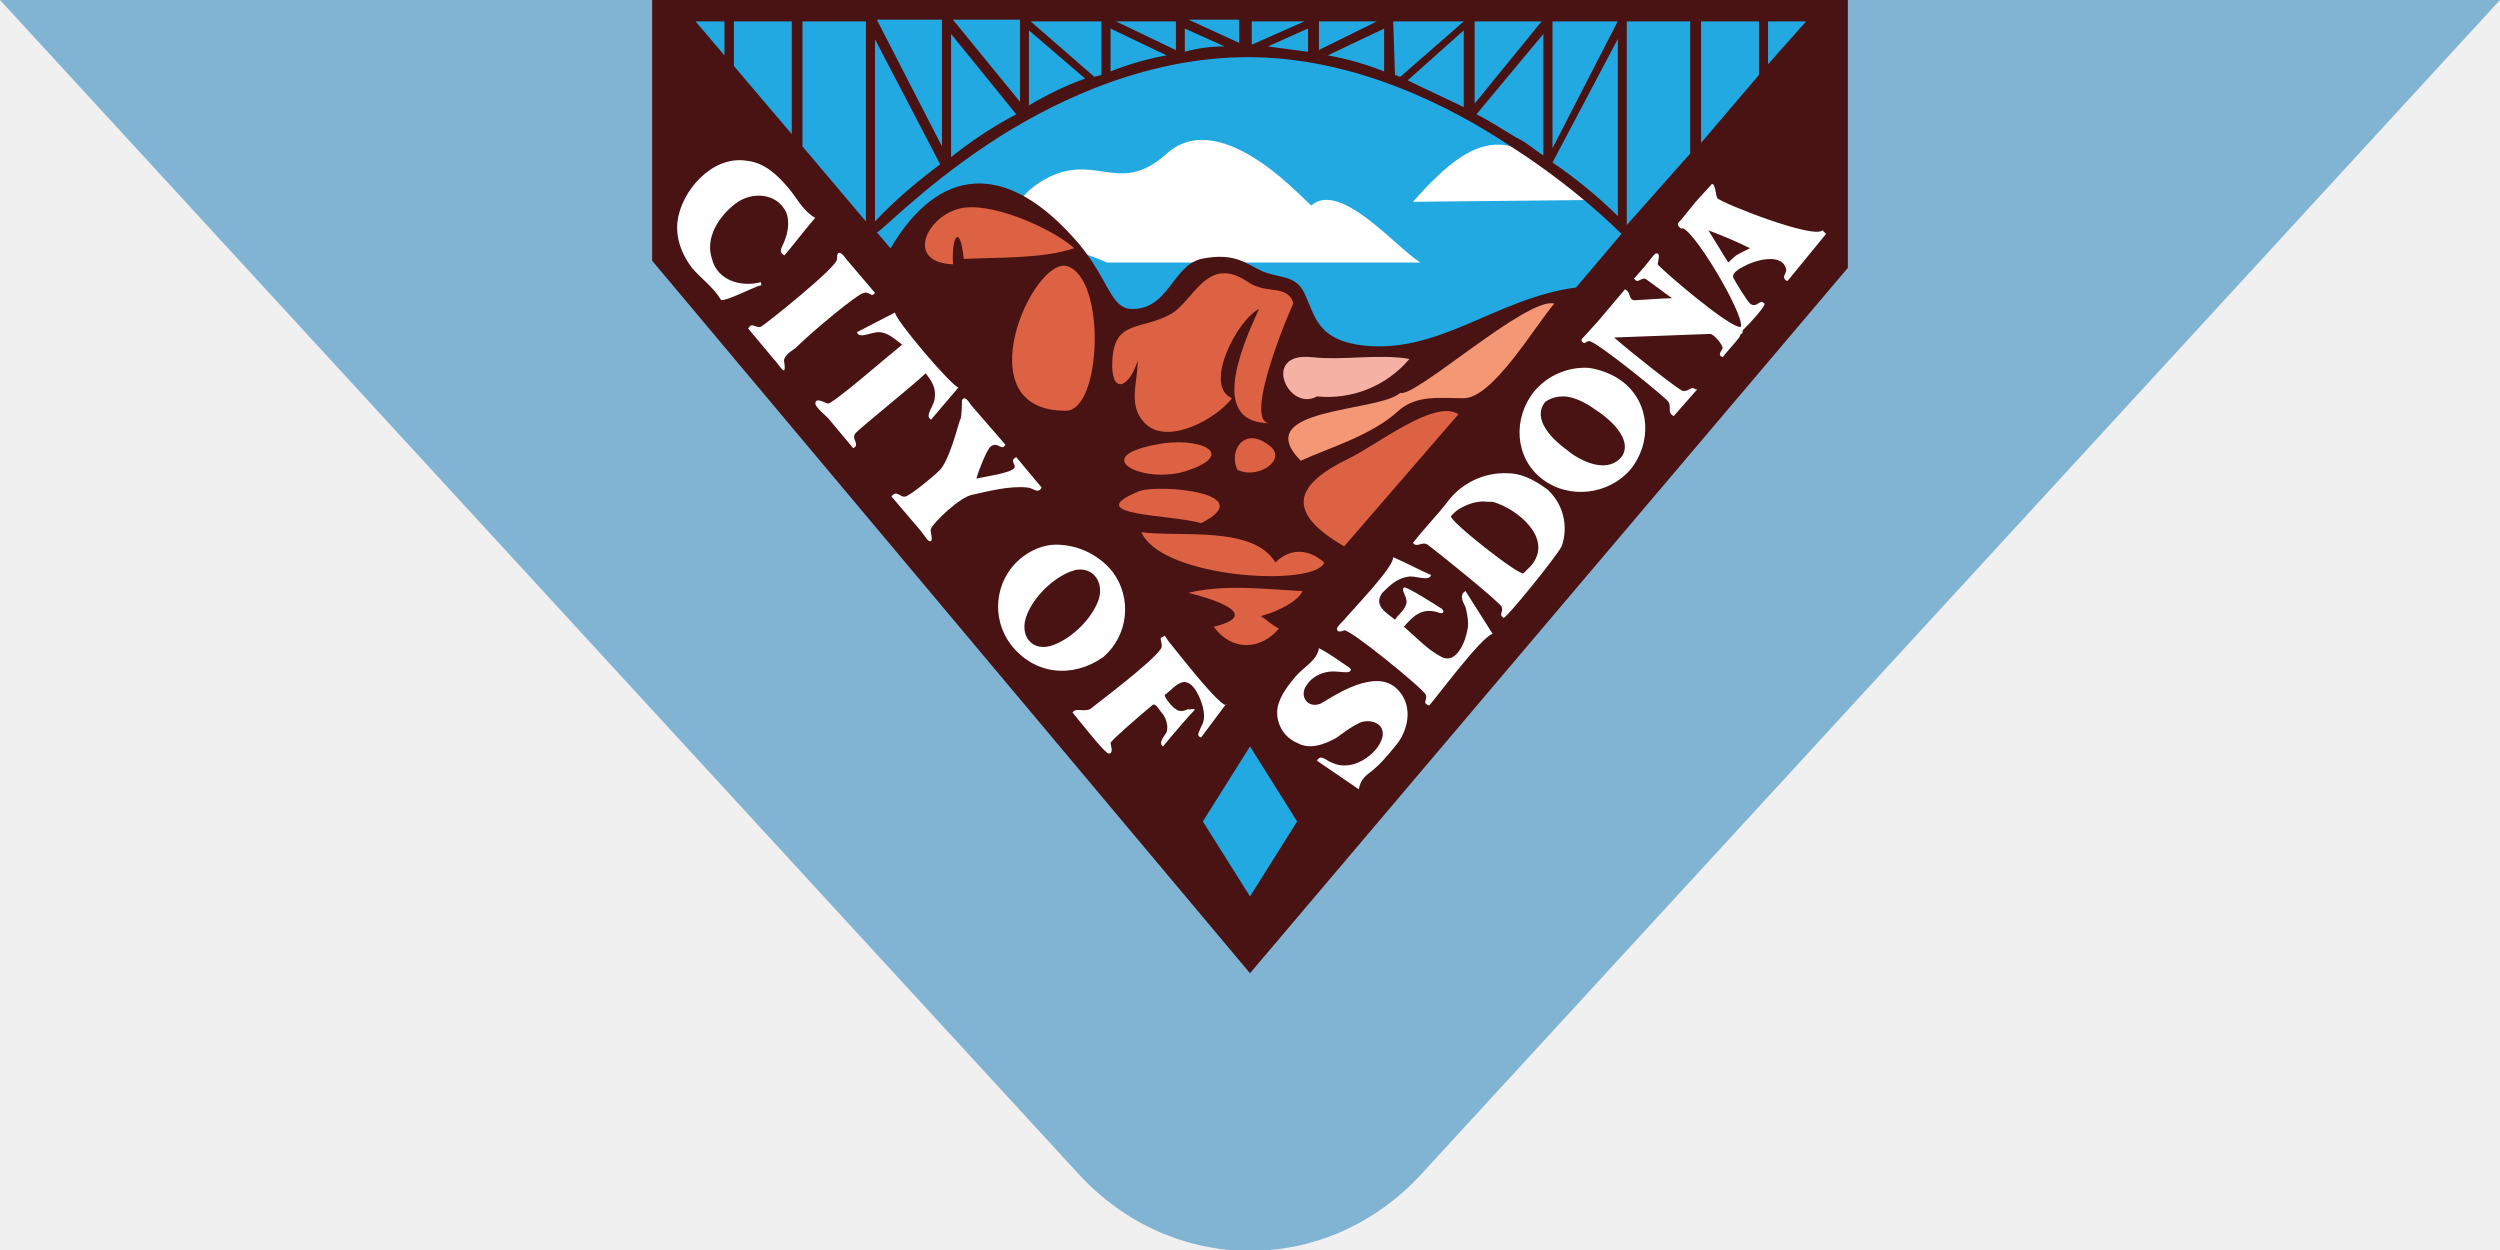
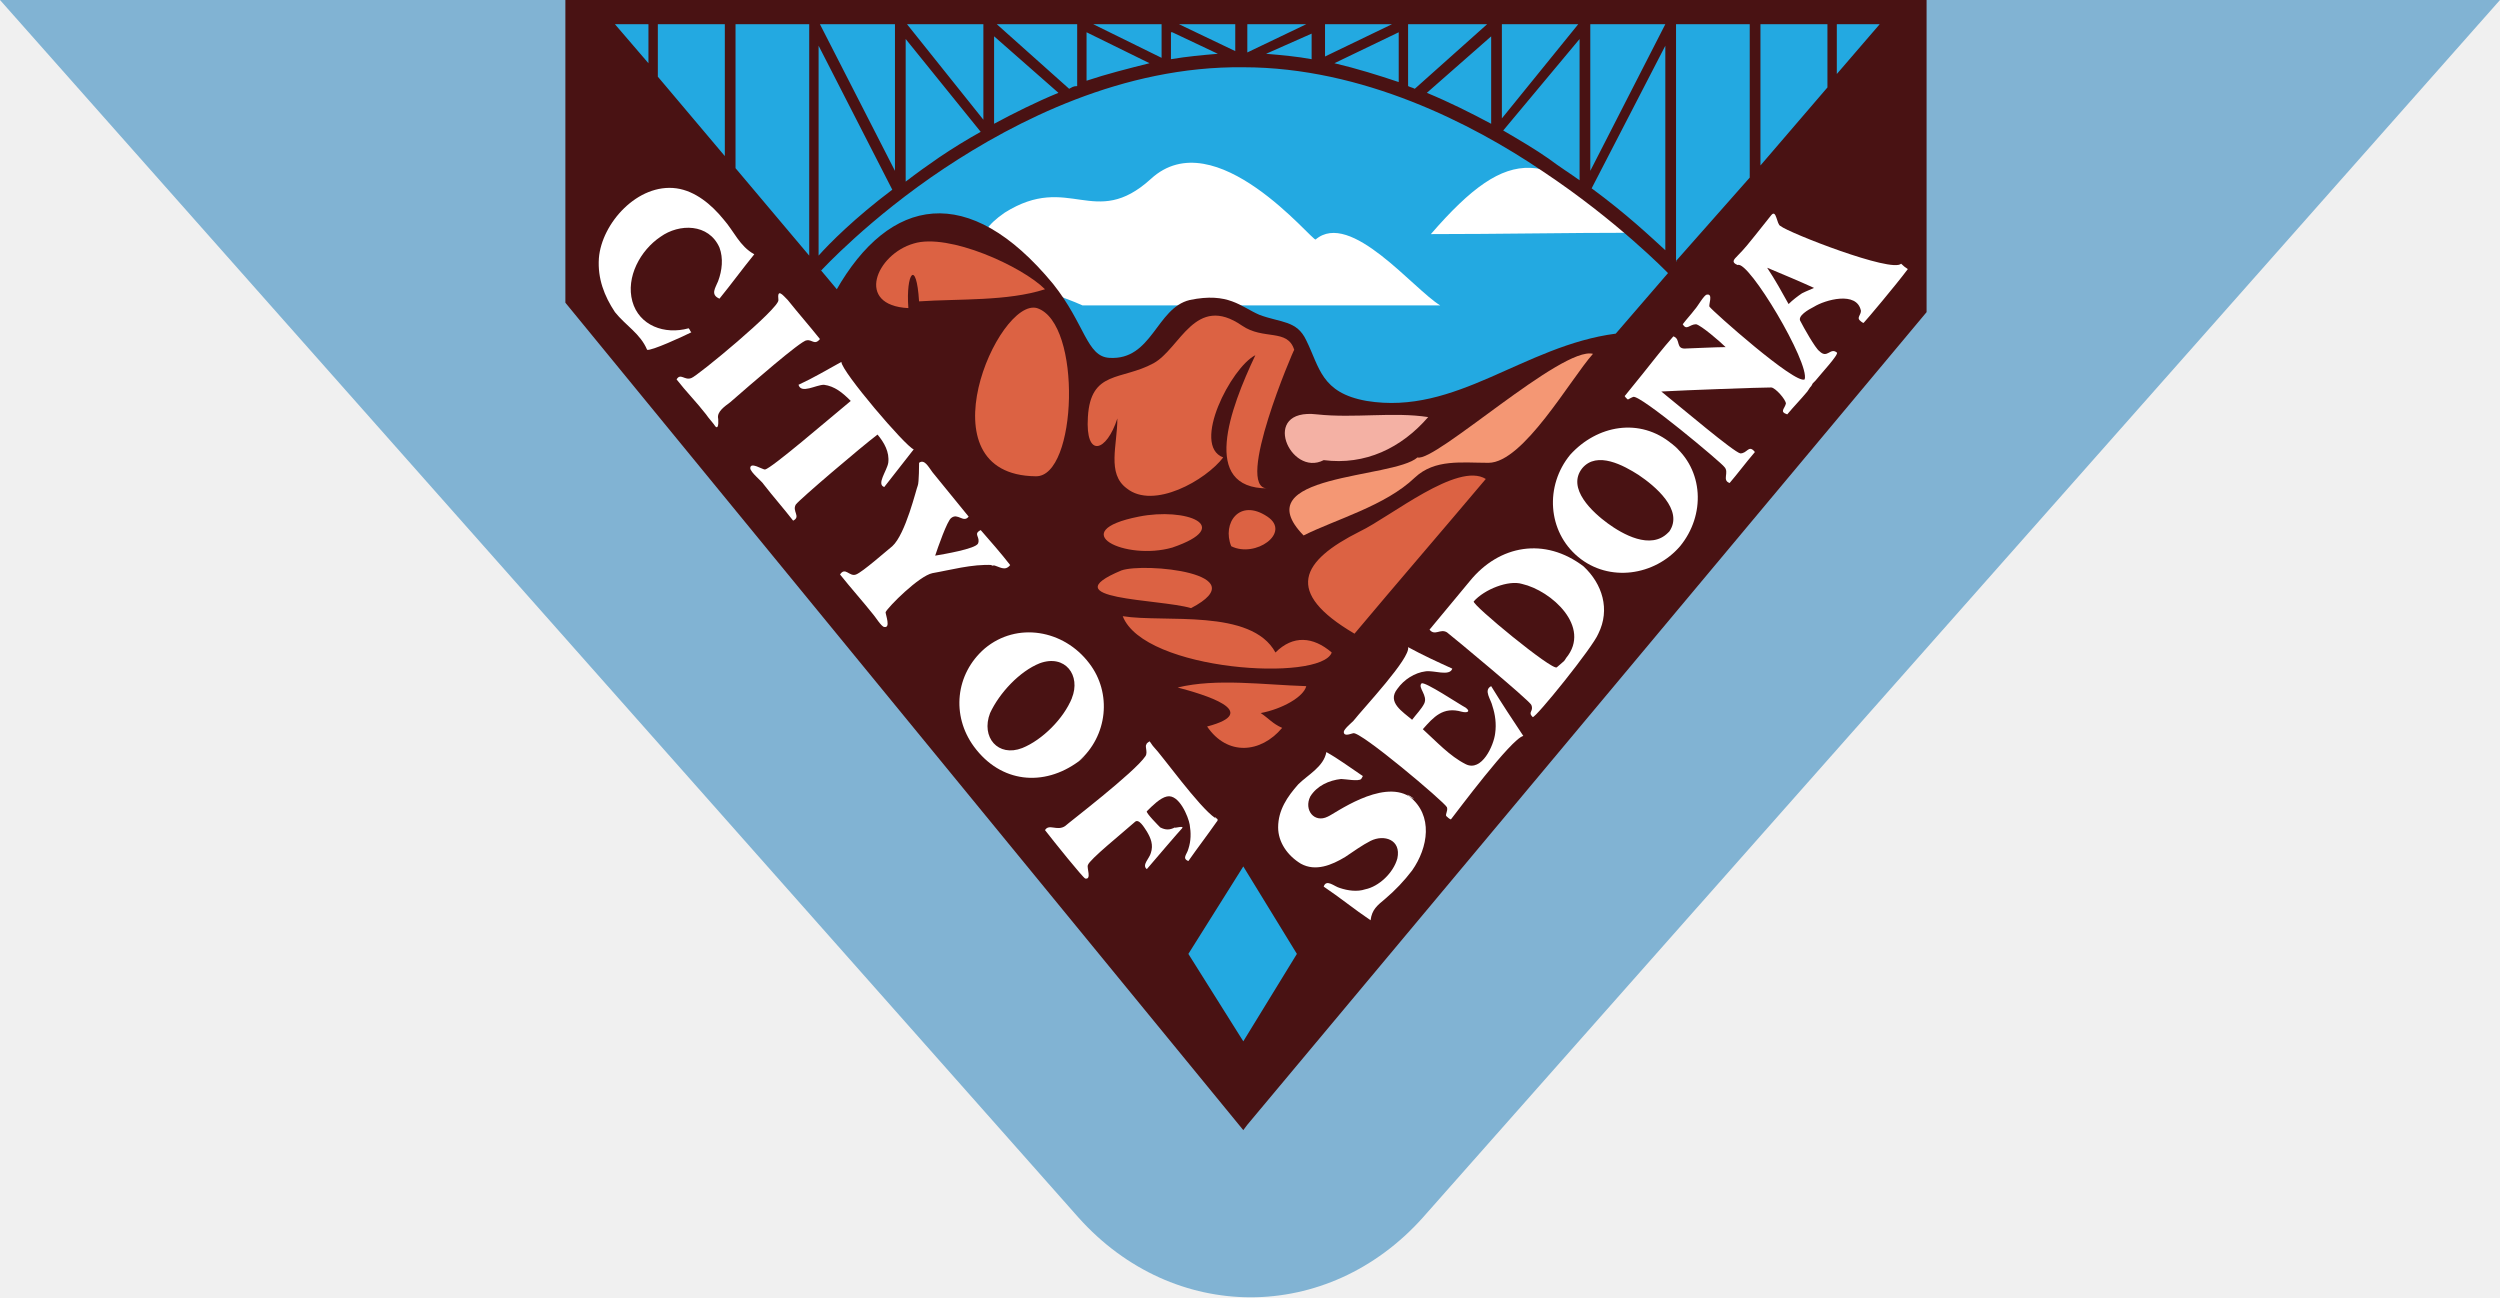
- <svg xmlns="http://www.w3.org/2000/svg" width="140" height="70" fill="none">
-   <g clip-path="url(#a)">
-     <path fill="#81B3D3" d="M140 0H0l60.36 65.7c5.28 5.8 14 5.8 19.28 0L140 0Z" />
-     <path fill="#23A9E1" d="M37.23.5 69.8 38.4 102.26.7 37.23.5Z" />
-     <path fill="#fff" d="M61.99 14.7h17.55c-1.32-.8-4.47-4.6-6.1-3.2-.1.1-4.96-5.7-8.1-2.9-2.75 2.5-4.06-.3-7.1 1.6-3.66 2.4 2.02 3.7 3.75 4.5Zm27.08-3.5-9.94.1c3.96-4.5 5.68-4 9.94-.1Z" />
-     <path fill="#491213" d="M99.01 3.6V1.2h2.13l-2.13 2.4ZM49.11 13c.1.1 2.43-2.4 6.18-4.9 3.45-2.3 8.72-4.9 14.6-4.9 5.9 0 11.27 2.7 14.72 5 3.75 2.4 6.09 4.8 6.19 4.9l-2.54 3c-4.56.6-7.81 3.9-12.27 3.2-2.24-.4-2.34-1.6-2.95-2.9-.5-1-1.32-.8-2.33-1.2-.91-.4-1.52-1.1-3.45-.7-1.62.4-1.83 2.9-3.96 2.8-1.11-.1-1.21-1.6-2.84-3.6-4.16-4.9-7.95-4.29-10.59.21L49.1 13ZM40.57 1.2v1.9l-1.62-1.9h1.62Zm54.68 0h3.25v3L95.26 8V1.2ZM91.1 12.6V1.2h3.55v7.4l-3.55 4Zm-.5-10.4v9.9a26.33 26.33 0 0 0-3.66-3l3.65-6.9Zm-4.17-.3v6.8c-.5-.3-.9-.7-1.52-1-.7-.4-1.42-.9-2.23-1.3l3.75-4.5Zm-4.46-.2V6c-1.01-.5-2.13-1-3.14-1.5l3.14-2.8Zm.61-.5h3.75l-3.75 4.6V1.2Zm4.36 0h3.65l-3.65 7.1V1.2Zm-8.93 0h3.96l-3.55 3.1c-.1 0-.2-.1-.3-.1l-.1-3Zm-.5.4V4c-1.02-.4-2.03-.7-3.15-.9l3.15-1.5Zm-4.26 0v1.3L71 2.6l2.24-1Zm-6.9 0 2.23 1c-.81 0-1.52.1-2.23.3V1.6Zm-4.16 0 3.14 1.5c-1.11.2-2.13.5-3.14.9V1.6Zm3.65 1.2L62.5 1.2h3.35v1.6Zm3.55-.4-2.84-1.3h2.84v1.3Zm.71-1.2h2.94L70.1 2.5V1.2Zm3.76 0h3.24l-3.24 1.6V1.2ZM61.28 4.3l-3.56-3.1h3.96v3l-.4.1Zm-3.66-2.6 3.15 2.7c-1.12.4-2.13.9-3.15 1.5V1.7Zm-4.36.2 3.65 4.5a22.9 22.9 0 0 0-3.65 2.4V1.9ZM49 2.2l3.65 7c-1.32 1-2.53 2-3.65 3.2V2.2Zm3.75 6L49.1 1.1h3.65v7.1Zm4.37-2.5-3.76-4.6h3.76v4.6ZM44.33 7.5 41.1 3.7V1.2h3.24v6.3Zm.61-6.3h3.55v11.2l-3.55-4.2v-7ZM36.52 0v14.6L70 54.5 103.48 15V0H36.52Z" />
-     <path fill="#23A9E1" d="M67.36 46 70 41.8l2.64 4.2L70 50.2 67.36 46Z" />
-     <path fill="#DC6243" d="M75.28 30.6c-3.45-2-2.64-3.5.2-4.9 1.52-.7 4.87-3.4 6.19-2.5l-6.4 7.4Zm-2.34 2.5c-2.03-.1-4.36-.4-6.39.1 1.22.3 4.26 1.2 1.42 1.9 1.02 1.4 2.64 1.3 3.65.1-.4-.2-.7-.5-1.01-.7 1.11-.3 2.13-.9 2.33-1.4Zm1.22-1.6c-.91-.8-1.93-.8-2.74 0-1.22-2.1-5.48-1.4-7.5-1.7 1.1 2.6 9.73 3.1 10.24 1.7Zm-6.9-2.2c-1.62-.5-6.9-.4-3.45-1.8 1.12-.4 6.8.1 3.45 1.8Zm2.03-3c-.5-1.1.4-2.4 1.72-1.4 1.22.8-.6 2-1.72 1.4Zm-2.94.1c-2.34.7-5.38-.8-1.63-1.5 2.34-.5 4.77.5 1.63 1.5.1 0-.1 0 0 0Zm-2.64-6.2c-.5 1.6-1.52 1.9-1.42 0 .1-2.3 1.62-1.7 3.25-2.6 1.31-.7 2.03-3.4 4.36-1.8 1.01.7 2.23.1 2.53 1.2 0-.1-2.94 6.7-1.31 6.7-3.25 0-1.83-3.8-.61-6.4-1.22.6-3.15 4.3-1.52 5-.82 1.1-3.45 2.6-4.77 1.5-1.12-1-.51-2.3-.51-3.6ZM59.65 23c-5.68 0-1.82-8.6.1-8.1 2.24.7 1.93 8.2-.1 8.1Zm-6.29-8.2c-2.64-.1-1.52-2.6.3-3.1 1.73-.5 5.28 1.1 6.5 2.2-1.83.6-4.16.5-6.19.6-.2-2-.7-1.3-.6.3Z" />
-     <path fill="#F49774" d="M72.84 25.8c-2.94-3 4.36-2.7 5.58-3.8.81.3 7.1-5.4 8.62-5-1.11 1.3-3.45 5.3-5.07 5.3-1.32 0-2.64-.2-3.65.7-1.52 1.4-3.96 2.1-5.48 2.8Z" />
-     <path fill="#F4B1A4" d="M73.75 22.2c-1.62.9-3.14-2.5-.3-2.2 1.83.2 3.75-.2 5.48.1a5.99 5.99 0 0 1-5.18 2.1Z" />
-     <path fill="#fff" d="M51.84 20.9c.3.4.6.8.5 1.4 0 .4-.6 1-.2 1.2l1.53-1.8c-.4-.1-3.55-3.8-3.55-4.2l-2.13 1.1c.1.4.8 0 1.21 0 .51 0 .92.4 1.32.7-1.11.9-3.85 3.3-4.16 3.3-.1 0-.7-.4-.7 0 0 .2.6.7.7.8l1.42 1.7c.4-.2-.1-.5.1-.8.1-.2 3.25-2.7 3.96-3.4Zm-3.45-4.5c.3-.1.4.3.61 0l-1.62-1.9c-.2-.3-.51-.6-.51 0 .1.4-4.06 3.7-4.26 3.8-.3.1-.5-.3-.71.1l1.42 1.7c.2.2.3.4.5.6.2.2.1-.4.1-.4-.1-.3.31-.6.62-.8 1.01-1 3.55-3.1 3.85-3.1Zm-5.78-.6c-1.12.3-2.44-.1-2.74-1.3-.4-1.2.4-2.4 1.32-3.1.91-.7 2.33-.6 2.84.5.2.5.1 1.1-.1 1.6-.1.3-.4.6 0 .8.6-.7 1.11-1.4 1.72-2.1-.7-.4-1.01-1.1-1.52-1.7-.6-.7-1.32-1.4-2.33-1.5-1.93-.3-3.65 1.7-3.86 3.4-.1.9.2 1.8.81 2.6.51.6 1.22 1.1 1.63 1.8.2.1 1.82-.7 2.13-.8.2 0 .1-.1.1-.2-.5.2 0 0 0 0Zm25.87 23.6c-.71-.5-2.64-3-3.05-3.5l-.2-.3-.2.1c-.1.1.1.4 0 .6-.5.8-3.75 3.2-3.96 3.4-.4.2-.8-.1-1.01.2.5.6 1.82 2.3 2.03 2.3.3 0 .1-.5.1-.6.1-.2 1.72-1.6 2.33-2.1.2-.2.4.3.61.5.2.3.3.7.2 1-.1.2-.5.6-.2.8.4-.5 1.52-1.8 1.73-2 .2-.2-.41 0-.3-.1-.21.1-.52.2-.72 0-.1 0-.71-.7-.6-.8.3-.2.6-.6 1-.7.62-.1 1.02 1 1.12 1.4.1.4.1.8-.1 1.1-.1.3-.3.5 0 .6l1.42-1.9c0 .1-.1.1-.2 0-.1 0 .1.1 0 0Zm-9.34-8.9c-.7 0-1.42.3-2.02.8a3.52 3.52 0 0 0-.51 4.8c1.32 1.7 3.45 1.9 5.17.7a3.52 3.52 0 0 0 .51-4.8 4.1 4.1 0 0 0-3.14-1.5Zm1.22 1.4c.92-.1 1.52.8 1.12 1.8-.4 1-1.42 2-2.44 2.4-1.21.5-2.03-.5-1.52-1.7.4-1 1.42-2 2.44-2.4.1 0 .2-.1.4-.1Zm-2.84-4.6c.3 0 .61.4.81 0l-1.42-1.7c-.4.2 0 .4-.1.6-.2.3-1.72.5-2.13.6.1-.4.61-1.7.81-1.8.4-.3.61.3.81-.1l-1.82-2.1c-.2-.2-.4-.7-.61-.4 0 0 0 1-.1 1.1-.1.2-.61 2.4-1.22 2.9-.3.3-1.52 1.3-1.83 1.4-.3.1-.5-.4-.8 0l1.62 1.9c.1.1.4.6.5.6.3.1 0-.6.1-.7.1-.3 1.63-1.8 2.34-1.9.91-.2 2.03-.5 3.04-.4.2 0-.2 0 0 0ZM82.07 34c.1.4.2.9.1 1.3-.1.6-.6 1.9-1.42 1.5-.8-.4-1.42-1.1-2.13-1.7.51-.6 1.02-1.1 1.93-.8.2.1.4 0 .2-.2-.3-.2-2.03-1.3-2.13-1.2-.2.2.3.6.1 1-.1.3-.4.5-.6.8-.51-.4-1.22-.8-.71-1.5.4-.4.8-.8 1.42-.9.4-.1 1.21.3 1.31-.1-.7-.3-1.42-.7-2.13-1 .1.5-2.23 2.9-2.73 3.5-.1.1-.41.4-.41.5 0 .3.4.1.4.1.31-.1 4.47 3.3 4.57 3.6.1.2-.1.4 0 .5 0 0 .1.1.2.1.3-.3 2.95-3.9 3.55-4l-1.52-2.4c-.4.2-.1.7 0 .9Zm-4.06 4.4c-1.31-.9-3.65.8-4.05 1-.71.3-1.22-.4-.81-1 .3-.5.9-.8 1.52-.8.2 0 .91.1.91 0 .1-.1.1-.1 0-.2-.6-.4-1.12-.8-1.72-1.1-.1.7-.92 1.1-1.32 1.6-.51.6-1.02 1.3-1.02 2s.4 1.4 1.12 1.7c.7.4 1.52.1 2.23-.3.4-.3.81-.6 1.22-.8.6-.3 1.52 0 1.32.8-.2.7-.92 1.3-1.63 1.5-.4.1-.8.1-1.21-.1-.3-.1-.61-.5-.82-.1l2.34 1.6c.1-.5.3-.7.7-1 .51-.4.92-.9 1.33-1.4.8-.9 1.11-2.5-.1-3.4Zm17.86-28.1c0 .1 0 .1 0 0l-.91 1-.81 1c-.2.2-.3.3 0 .5.5-.3 3.55 4.8 3.34 5.5-.5.2-4.56-3.3-4.66-3.5 0-.1.2-.7-.1-.6-.1 0-.51.6-.61.7l-.61.7c.2.3.3 0 .6 0 .2.1 1.22.9 1.53 1.1-.51 0-1.73.1-1.93.1-.6.1-.3-.4-.71-.6L89.48 18l-.91 1v.1c.2.2.1.1.4 0 .3-.1 4.36 3.2 4.46 3.4.2.3-.1.6.3.8l1.23-1.4c.1-.1.1-.1 0-.1-.3-.2-.3.1-.71.1-.3-.1-2.95-2.2-3.86-3l5.38-.2c.2 0 .7.6.7.8-.1.2-.3.4 0 .5.31-.4.62-.7.92-1.1l.1-.2c.1 0 .1-.1.1-.2l.1-.1c.31-.3 1.22-1.3 1.12-1.4-.3-.3-.4.3-.81 0-.2-.2-.81-1.2-.91-1.4-.2-.3.4-.6.6-.7.51-.3 2.14-.8 2.34.2 0 .2-.2.4-.1.5 0 0 .1.2.2.1l2.13-2.6-.2-.2c-.5.5-5.58-1.5-5.89-1.8-.1-.2-.1-.8-.3-.8Zm-.2 2.6c.8.3 1.52.6 2.33 1l-.6.3c-.21.1-.41.3-.62.5l-1.11-1.8Zm-6.7 7.7a3.7 3.7 0 0 0-3.04 1.3c-1.22 1.5-1.12 3.7.4 4.9 1.53 1.2 3.76.9 4.97-.5 1.22-1.5 1.12-3.7-.4-4.9-.5-.4-1.22-.7-1.93-.8Zm-1.42 1.6c.6 0 1.32.4 1.73.7.8.5 2.23 1.7 1.52 2.7 0-.1.1-.1-.1.1-.82.8-2.24.1-2.95-.5-.7-.5-2.03-1.7-1.21-2.7.3-.2.6-.3 1.01-.3Zm-3.14 4.3a4 4 0 0 0-3.35 1.6c-.61.8-1.32 1.5-1.93 2.3.2.3.5-.1.81.1.3.2 4.16 3.3 4.16 3.5.1.3-.2.4.1.6.1.1 2.94-3.4 3.25-4 .4-1.1.1-2.4-.81-3.2.1.1.2.1 0 0-.81-.6-1.52-.9-2.23-.9Zm-1.12 1.6h.3c1.42.4 3.45 2.1 2.13 3.6l-.4.4c-.2.2-4.26-3-4.06-3.2.4-.5 1.32-.9 2.03-.8Z" />
-   </g>
-   <defs>
-     <clipPath id="a">
-       <path fill="#fff" d="M0 0h140v70H0z" />
-     </clipPath>
-   </defs>
+ <svg xmlns="http://www.w3.org/2000/svg" width="185" height="96" fill="none">
+   <path d="M185 0H0l79.81 90.101c7.039 7.865 18.44 7.865 25.479 0L185 0Z" fill="#81B3D3" />
+   <path d="M42.83.697 92.004 58.84l48.878-57.745L42.83.697Z" fill="#23A9E1" />
+   <path d="M120.954 17.224c-5.056 0-10.013.1-15.07.1 5.949-6.87 8.626-6.173 15.07-.1ZM80.107 22.6h26.471c-1.983-1.195-6.642-7.069-9.22-4.879-.198.2-7.436-8.86-12.195-4.48-4.163 3.784-6.047-.497-10.806 2.49-5.255 3.583 3.172 5.674 5.75 6.869Z" fill="#fff" />
+   <path d="M92.302 0H41.838v22.4l50.166 61.23.298-.398 50.265-60.134V0H92.302ZM54.429 1.792h5.453v17.124l-5.453-6.471V1.792Zm-.793 9.757L48.68 5.675V1.792h4.957v9.757ZM72.771 8.86 67.12 1.792h5.65v7.069Zm-6.544 3.783L60.675 1.792h5.552v10.852Zm-5.65-9.259 5.452 10.653c-2.776 2.09-4.66 3.982-5.453 4.878V3.385Zm6.443-.498 5.552 6.87a41.788 41.788 0 0 0-3.073 1.891 53.637 53.637 0 0 0-2.479 1.793V2.886Zm6.544-.199 4.759 4.182c-1.686.696-3.272 1.493-4.76 2.29V2.687Zm5.552 3.883-5.354-4.779h5.949v4.58c-.298 0-.397.1-.595.199Zm18.936-4.779h4.957l-4.957 2.39v-2.39Zm-5.75 0h4.362l-4.362 2.09v-2.09Zm-.893 1.991-4.164-1.99h4.164v1.99Zm-5.452.498L80.9 1.792h5.057v2.489Zm-5.552-1.892 4.66 2.29c-1.587.399-3.173.797-4.66 1.295V2.389Zm6.345 0 3.37 1.593c-1.19.1-2.28.2-3.47.399V2.389h.1Zm10.31.1v1.892c-1.09-.2-2.18-.3-3.37-.399l3.37-1.493Zm6.445-.1v3.684c-1.487-.498-3.074-.995-4.759-1.394l4.759-2.29Zm.694-.597h5.849l-5.353 4.779c-.199-.1-.298-.1-.496-.2V1.793Zm13.483 0h5.552l-5.552 10.852V1.792Zm-6.543 0h5.651l-5.651 6.97v-6.97Zm-.793.896V9.16c-1.487-.796-3.074-1.593-4.759-2.29l4.759-4.18Zm6.543.2V13.34c-.694-.498-1.487-.996-2.28-1.593-.992-.697-2.181-1.394-3.371-2.09l5.651-6.77Zm6.345.497v15.133c-1.09-.996-2.875-2.688-5.453-4.58l5.453-10.553Zm.793 15.93V1.791h5.453v11.35l-5.453 6.172c.099.1 0 .1 0 0Zm6.246-17.523h4.957v4.68l-4.957 5.774V1.792Zm-82.288 0V4.68l-2.479-2.887h2.479Zm12.69 18.12.1.1s3.569-3.883 9.12-7.567c5.255-3.485 13.187-7.567 22.11-7.467 8.823 0 16.953 4.181 22.108 7.666 5.552 3.684 9.22 7.467 9.319 7.566l-3.866 4.48c-6.841.897-11.798 6.074-18.441 4.979-3.37-.598-3.47-2.49-4.461-4.48-.694-1.494-1.884-1.295-3.47-1.892-1.388-.598-2.28-1.693-5.155-1.095-2.479.597-2.776 4.48-5.949 4.28-1.685-.099-1.785-2.488-4.164-5.475-6.246-7.567-12.095-6.471-16.061.498l30.04 35.742-31.23-37.335Zm75.249-14.436V1.792h3.173l-3.173 3.684Z" fill="#491213" />
+   <path d="m87.94 70.588 4.064-6.472 3.966 6.472-3.966 6.47-4.065-6.47Z" fill="#23A9E1" />
+   <path d="M64.938 32.158c.496.597.893 1.294.793 2.09-.099.598-.892 1.593-.297 1.792.694-.896 1.487-1.891 2.181-2.787-.595-.2-5.353-5.775-5.353-6.472-1.091.598-2.083 1.195-3.173 1.693.198.697 1.289 0 1.884 0 .793.1 1.388.597 1.983 1.195-1.686 1.393-5.85 4.978-6.346 5.077-.198 0-1.09-.597-1.09-.1 0 .3.892.996.991 1.195.694.896 1.487 1.792 2.181 2.688.595-.298-.099-.697.199-1.194.297-.398 4.858-4.281 6.047-5.177ZM59.684 25.189c.396-.1.595.398.991-.1-.793-.996-1.586-1.892-2.38-2.887-.396-.399-.792-.896-.693 0 .099.597-6.048 5.675-6.444 5.774-.496.2-.794-.398-1.091.1.694.896 1.487 1.692 2.181 2.588.198.299.496.598.694.896.297.299.198-.697.198-.597-.099-.498.496-.896.893-1.195 1.487-1.294 5.254-4.58 5.65-4.58ZM50.96 24.293c-1.785.497-3.669-.2-4.165-1.992-.495-1.792.595-3.783 2.082-4.779 1.388-.995 3.57-.995 4.363.797.297.796.198 1.692-.1 2.489-.198.498-.594.995.1 1.294.892-1.095 1.685-2.19 2.577-3.285-1.09-.598-1.487-1.693-2.28-2.589-.892-1.095-2.082-2.09-3.47-2.29-2.875-.398-5.552 2.589-5.75 5.177-.1 1.494.396 2.788 1.19 3.983.793.995 1.883 1.593 2.379 2.787.297.1 2.677-.995 3.272-1.294-.1-.1-.1-.199-.199-.299 0 0-.694.2 0 0ZM89.922 60.532c-1.19-.796-3.965-4.68-4.56-5.277-.1-.1-.198-.298-.298-.398 0 0-.297.2-.198.2-.198.099.1.597-.1.895-.792 1.195-5.75 4.978-5.948 5.177-.594.399-1.19-.199-1.487.3.694.895 2.776 3.484 2.974 3.583.496.1.1-.796.199-.995.099-.399 2.578-2.39 3.47-3.186.297-.299.694.398.892.697.297.497.496.995.297 1.593-.099.398-.694.896-.297 1.194.595-.697 2.38-2.787 2.578-2.986.297-.3-.595 0-.496-.1-.397.2-.694.2-1.09 0-.1-.1-1.091-1.095-.992-1.195.397-.398.991-.995 1.487-1.095.892-.199 1.586 1.493 1.686 2.09.099.598.099 1.195-.1 1.793-.099.398-.495.697 0 .896.694-.996 1.388-1.892 2.082-2.887.199-.2 0-.299-.099-.299.199 0-.099-.1 0 0ZM79.81 56.35c2.18-1.891 2.478-5.077.793-7.267-1.884-2.49-5.354-3.087-7.733-1.095-2.181 1.891-2.479 4.977-.793 7.267 1.983 2.688 5.155 2.987 7.733 1.095 1.19-.895-.1.1 0 0Zm-.496-4.679c-.595 1.494-2.181 3.087-3.668 3.684-1.785.697-3.074-.796-2.38-2.589.694-1.493 2.181-3.086 3.669-3.683 1.883-.697 3.073.896 2.379 2.588.1-.199-.396.896 0 0ZM73.465 41.815c.495.1.892.498 1.288 0-.694-.896-1.487-1.792-2.18-2.589-.595.299 0 .498-.199.996-.198.398-2.578.796-3.172.896.198-.597.892-2.589 1.19-2.788.495-.398.892.398 1.288-.1l-2.677-3.285c-.297-.398-.595-.995-.991-.697 0 0 0 1.494-.1 1.693-.099.199-.892 3.584-1.883 4.48-.496.398-2.181 1.892-2.677 2.09-.496.2-.793-.597-1.19 0 .794.996 1.686 1.992 2.479 2.988.1.1.595.896.793.896.496.1.1-.896.1-1.096.197-.398 2.478-2.688 3.47-2.887 1.189-.199 2.974-.697 4.46-.597.298.1-.396 0 0 0Z" fill="#fff" />
+   <path d="M67.219 22.8c-3.966-.2-2.38-3.983.396-4.78 2.578-.796 8.03 1.693 9.716 3.385-2.776.896-6.345.697-9.32.896-.197-3.186-.99-2.09-.792.498ZM76.637 35.244c-8.526-.1-2.776-13.241.1-12.445 3.37 1.095 2.974 12.544-.1 12.445ZM82.685 30.963c-.793 2.489-2.38 2.987-2.181-.1.198-3.484 2.478-2.688 4.858-3.982 1.983-1.095 3.073-5.177 6.543-2.788 1.586 1.096 3.371.2 3.867 1.792 0-.1-4.462 10.255-1.983 10.255-4.957 0-2.776-5.874-.892-9.856-1.785.896-4.76 6.67-2.38 7.566-1.289 1.693-5.155 3.883-7.138 2.29-1.487-1.095-.694-3.186-.694-5.177ZM86.75 40.52c-3.47.996-8.03-1.194-2.479-2.29 3.47-.696 7.138.698 2.479 2.29.099 0-.1 0 0 0ZM91.112 40.421c-.694-1.693.595-3.584 2.677-2.19 1.784 1.194-.892 3.086-2.677 2.19ZM88.138 45c-2.38-.696-10.41-.597-5.156-2.787 1.686-.597 10.113.2 5.156 2.788ZM98.548 48.286c-1.388-1.194-2.876-1.294-4.164 0-1.785-3.285-8.23-2.19-11.302-2.688 1.586 4.082 14.672 4.879 15.466 2.688ZM96.664 50.775c-3.173-.1-6.643-.597-9.518.1 1.884.498 6.345 1.792 2.181 2.887 1.488 2.19 3.966 1.991 5.552.1-.694-.3-.991-.697-1.586-1.096 1.586-.298 3.173-1.194 3.371-1.99ZM100.233 46.892c-5.254-3.086-3.966-5.376.397-7.566 2.28-1.095 7.237-5.177 9.319-3.883-3.272 3.883-6.543 7.666-9.716 11.45Z" fill="#DC6243" />
+   <path d="M96.466 39.625c-4.462-4.58 6.642-4.182 8.427-5.775 1.289.398 10.707-8.263 12.987-7.666-1.685 1.892-5.155 8.064-7.733 8.064-1.982 0-3.965-.298-5.452 1.096-2.182 2.09-5.85 3.086-8.23 4.28Z" fill="#F49774" />
+   <path d="M97.953 34.05c-2.479 1.294-4.759-3.884-.496-3.386 2.776.299 5.651-.199 8.229.2-1.983 2.29-4.66 3.583-7.733 3.185Z" fill="#F4B1A4" />
+   <path d="M110.445 52.269c.198.597.297 1.294.198 1.99-.099.897-.991 2.888-2.181 2.29-1.19-.597-2.181-1.692-3.173-2.588.794-.896 1.488-1.692 2.876-1.294.396.1.694 0 .297-.299-.397-.199-3.073-1.991-3.272-1.792-.297.299.496.896.199 1.493-.199.399-.595.797-.893 1.195-.694-.597-1.883-1.294-1.09-2.29.495-.697 1.289-1.194 2.082-1.294.595-.1 1.784.398 1.983-.2-1.091-.497-2.182-.995-3.272-1.592.198.797-3.272 4.48-4.065 5.476-.099.1-.694.597-.694.796 0 .399.595.1.694.1.496-.2 6.742 5.077 6.94 5.476.099.298-.198.597 0 .697 0 0 .198.199.297.199.397-.498 4.462-5.974 5.354-6.173-.793-1.195-1.586-2.39-2.379-3.684-.595.299 0 .996.099 1.494ZM104.298 58.94c-2.082-1.295-5.552 1.293-6.048 1.492-.991.498-1.784-.497-1.289-1.493.496-.796 1.388-1.195 2.28-1.294.298 0 1.29.199 1.488 0 .099-.2.198-.2 0-.299-.892-.597-1.686-1.195-2.578-1.692-.198 1.095-1.388 1.692-2.082 2.389-.793.896-1.487 1.892-1.487 3.186 0 1.095.694 2.09 1.685 2.688 1.091.597 2.28.1 3.272-.498.595-.398 1.289-.896 1.884-1.194.991-.498 2.28-.1 1.983 1.294-.298 1.095-1.388 2.09-2.38 2.29-.595.199-1.289.1-1.883-.1-.397-.1-.992-.697-1.19-.1 1.19.797 2.28 1.693 3.47 2.49.099-.797.496-1.096 1.09-1.593a13.288 13.288 0 0 0 1.983-2.091c1.19-1.693 1.587-4.082-.198-5.476Z" fill="#fff" />
+   <path d="M104.298 58.94c-.595-.499.991.596 0 0ZM140.683 19.514c-.694.697-8.328-2.29-8.923-2.788-.297-.1-.297-1.294-.694-.796l-1.189 1.493c-.397.498-.793.996-1.289 1.493-.298.299-.496.498 0 .697.793-.398 5.354 7.268 4.957 8.463-.694.398-6.841-5.078-7.039-5.377-.099-.1.297-.995-.198-.896-.199 0-.694.896-.893 1.096-.297.398-.595.697-.892 1.095.297.498.496 0 .991 0 .397.1 1.785 1.294 2.182 1.692-.694 0-2.677.1-2.876.1-.892.1-.396-.697-.991-.896-.793.896-1.487 1.792-2.28 2.787-.397.498-.893 1.096-1.289 1.593-.099.1 0 0 0 .1.297.299.099.2.595 0 .495-.2 6.543 4.878 6.741 5.177.397.398-.198.996.397 1.195.595-.697 1.19-1.494 1.785-2.19.099-.1.099-.1 0-.2-.397-.398-.496.2-.992.2-.496-.1-4.362-3.386-5.849-4.58 1.784-.1 7.237-.299 8.129-.299.298 0 1.091.896 1.091 1.195-.099.398-.496.597.099.796.496-.597.992-1.095 1.487-1.692l.199-.299c.099-.1.099-.1.198-.299l.198-.199c.397-.498 1.785-1.99 1.586-2.09-.495-.399-.694.497-1.288-.1-.298-.2-1.19-1.792-1.388-2.19-.298-.399.594-.896.991-1.096.793-.497 3.173-1.194 3.47.3 0 .298-.297.497-.099.696 0 0 .198.2.297.2.199-.2 2.38-2.788 3.272-3.983a2.729 2.729 0 0 1-.496-.398Zm-7.336 2.19c.099 0 .198-.1 0 0-.298.199-.694.498-.992.796-.495-.896-.991-1.792-1.586-2.688 1.19.498 2.379.996 3.47 1.494-.198.1-.496.199-.892.398ZM123.73 32.855c-2.38-1.992-5.552-1.394-7.535.796-1.884 2.29-1.685 5.675.595 7.566 2.28 1.892 5.651 1.394 7.535-.796 1.883-2.29 1.784-5.675-.595-7.566Zm-.298 6.57s0 .1 0 0c-1.288 1.295-3.37.1-4.461-.697-1.091-.796-3.073-2.588-1.884-4.081 1.091-1.295 3.074-.2 4.164.497 1.19.797 3.371 2.589 2.281 4.182l-.1.1Z" fill="#fff" />
+   <path d="M123.73 32.855c-.298-.2 1.19.995 0 0ZM123.432 39.526c0-.1 0-.1 0 0l.1-.1c-.1 0-.1.1-.1.1ZM117.186 41.914c.1.1.298.3 0 0-2.875-2.19-6.245-1.593-8.427 1.096a9395.1 9395.1 0 0 1-2.974 3.584c.397.498.793-.1 1.289.199.397.299 6.147 5.077 6.246 5.376.198.498-.297.498.099.896.198.1 4.461-5.177 4.858-6.173.892-1.792.297-3.683-1.091-4.978Zm-1.288 6.77c-.199.3 0 .1-.694.697-.298.3-6.345-4.679-6.147-4.878.793-.896 2.578-1.593 3.569-1.294 2.181.497 5.155 3.186 3.272 5.475Z" fill="#fff" />
</svg>
